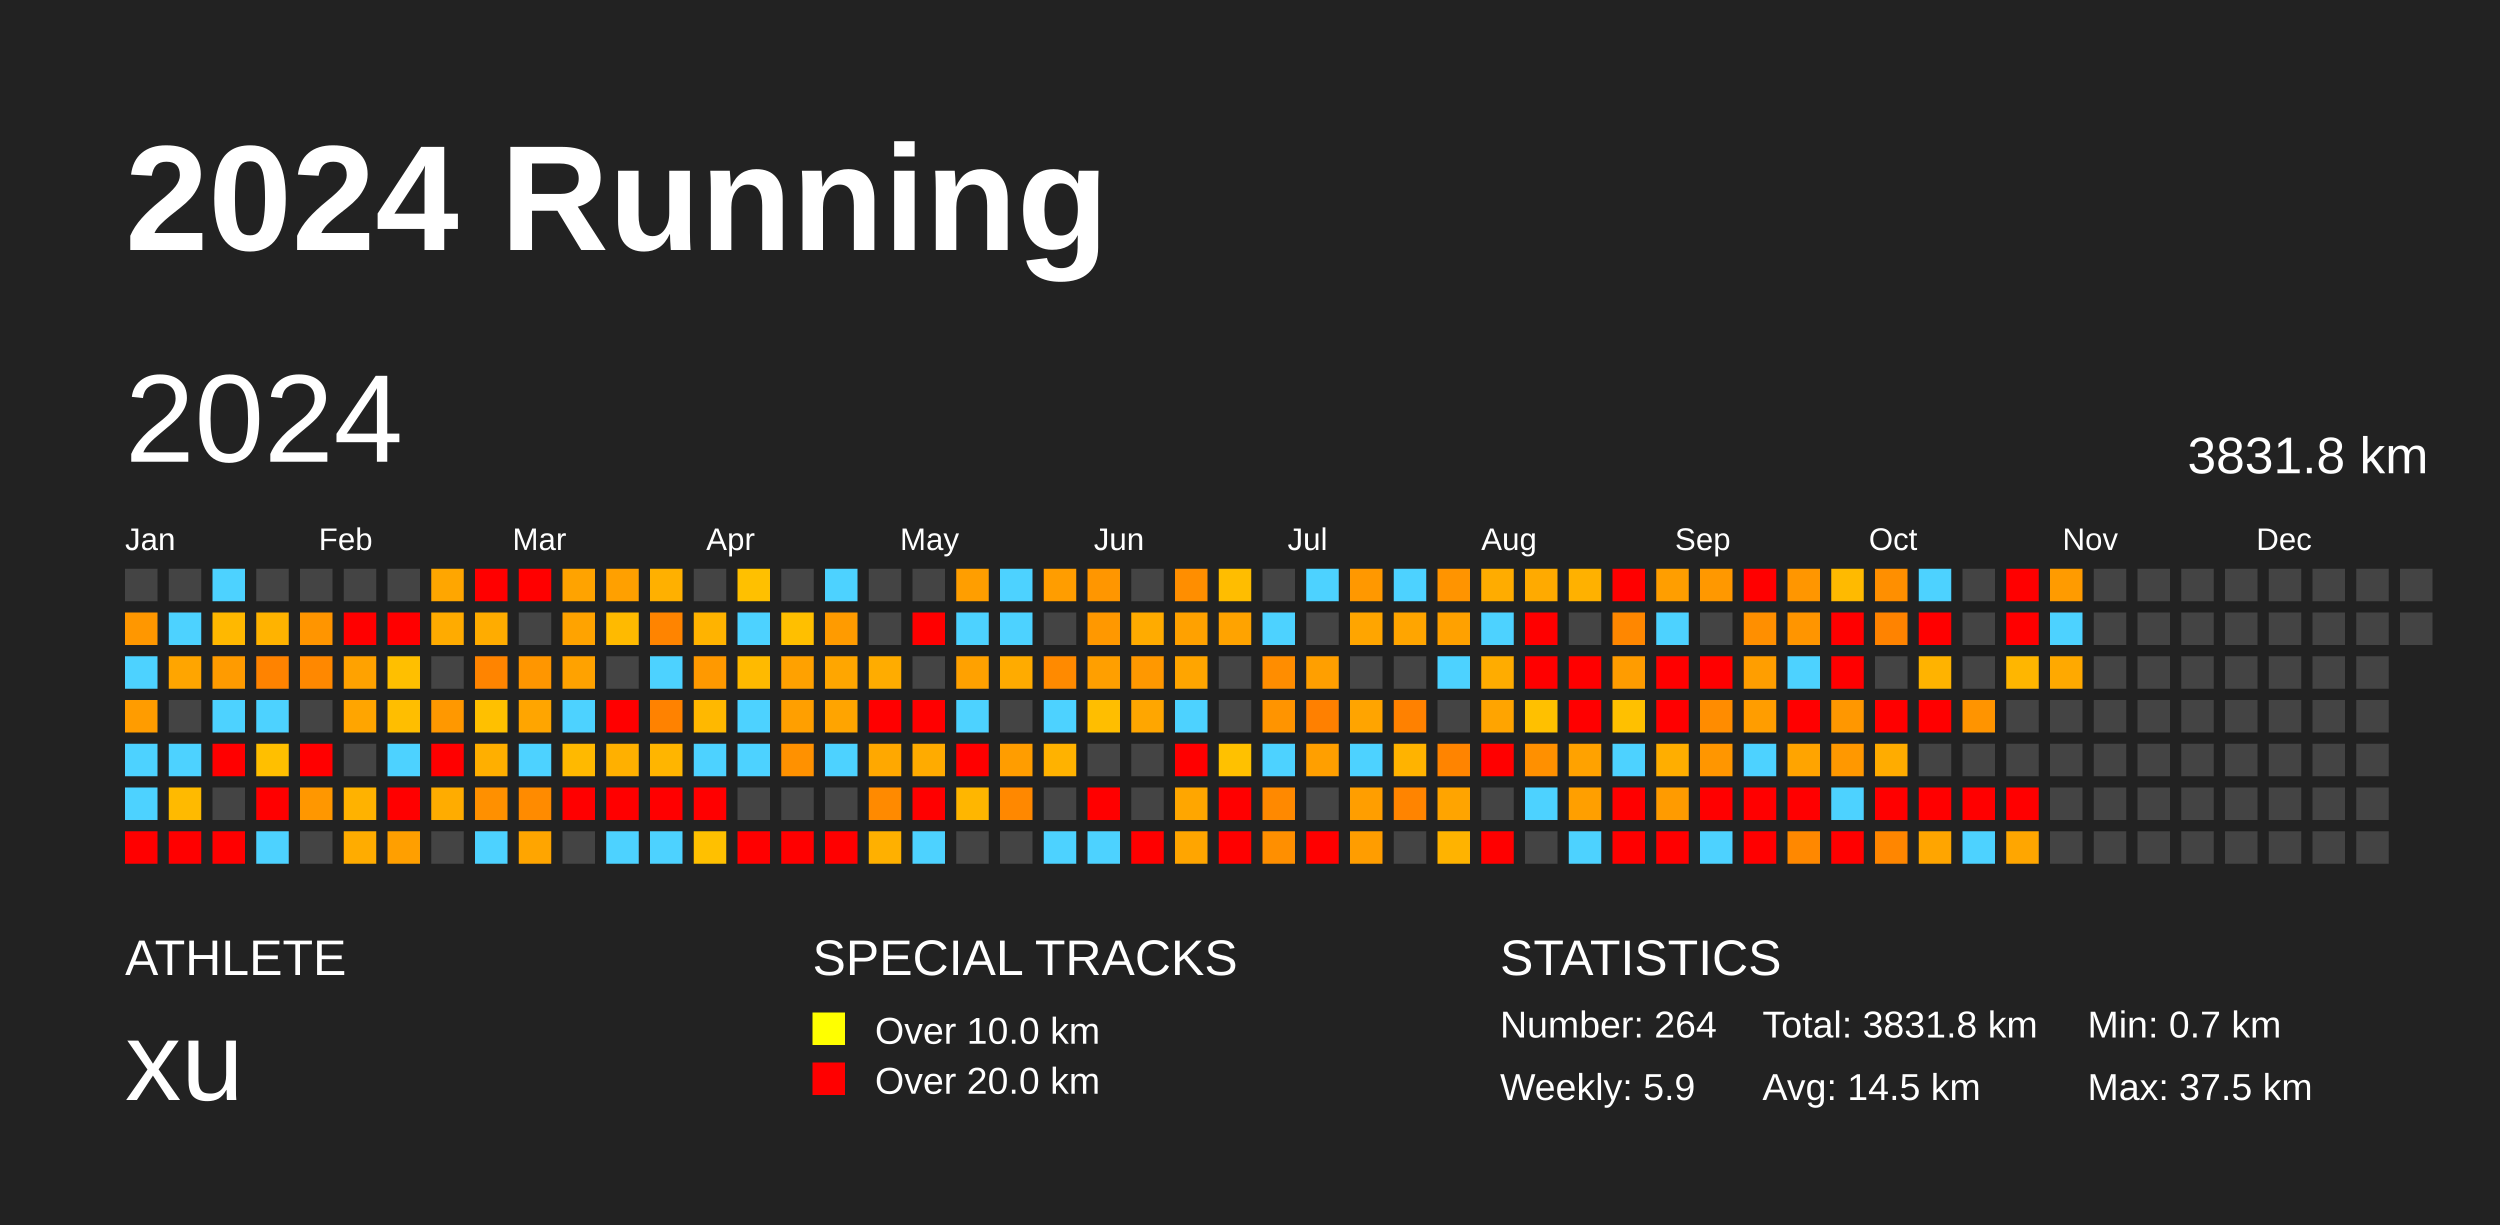
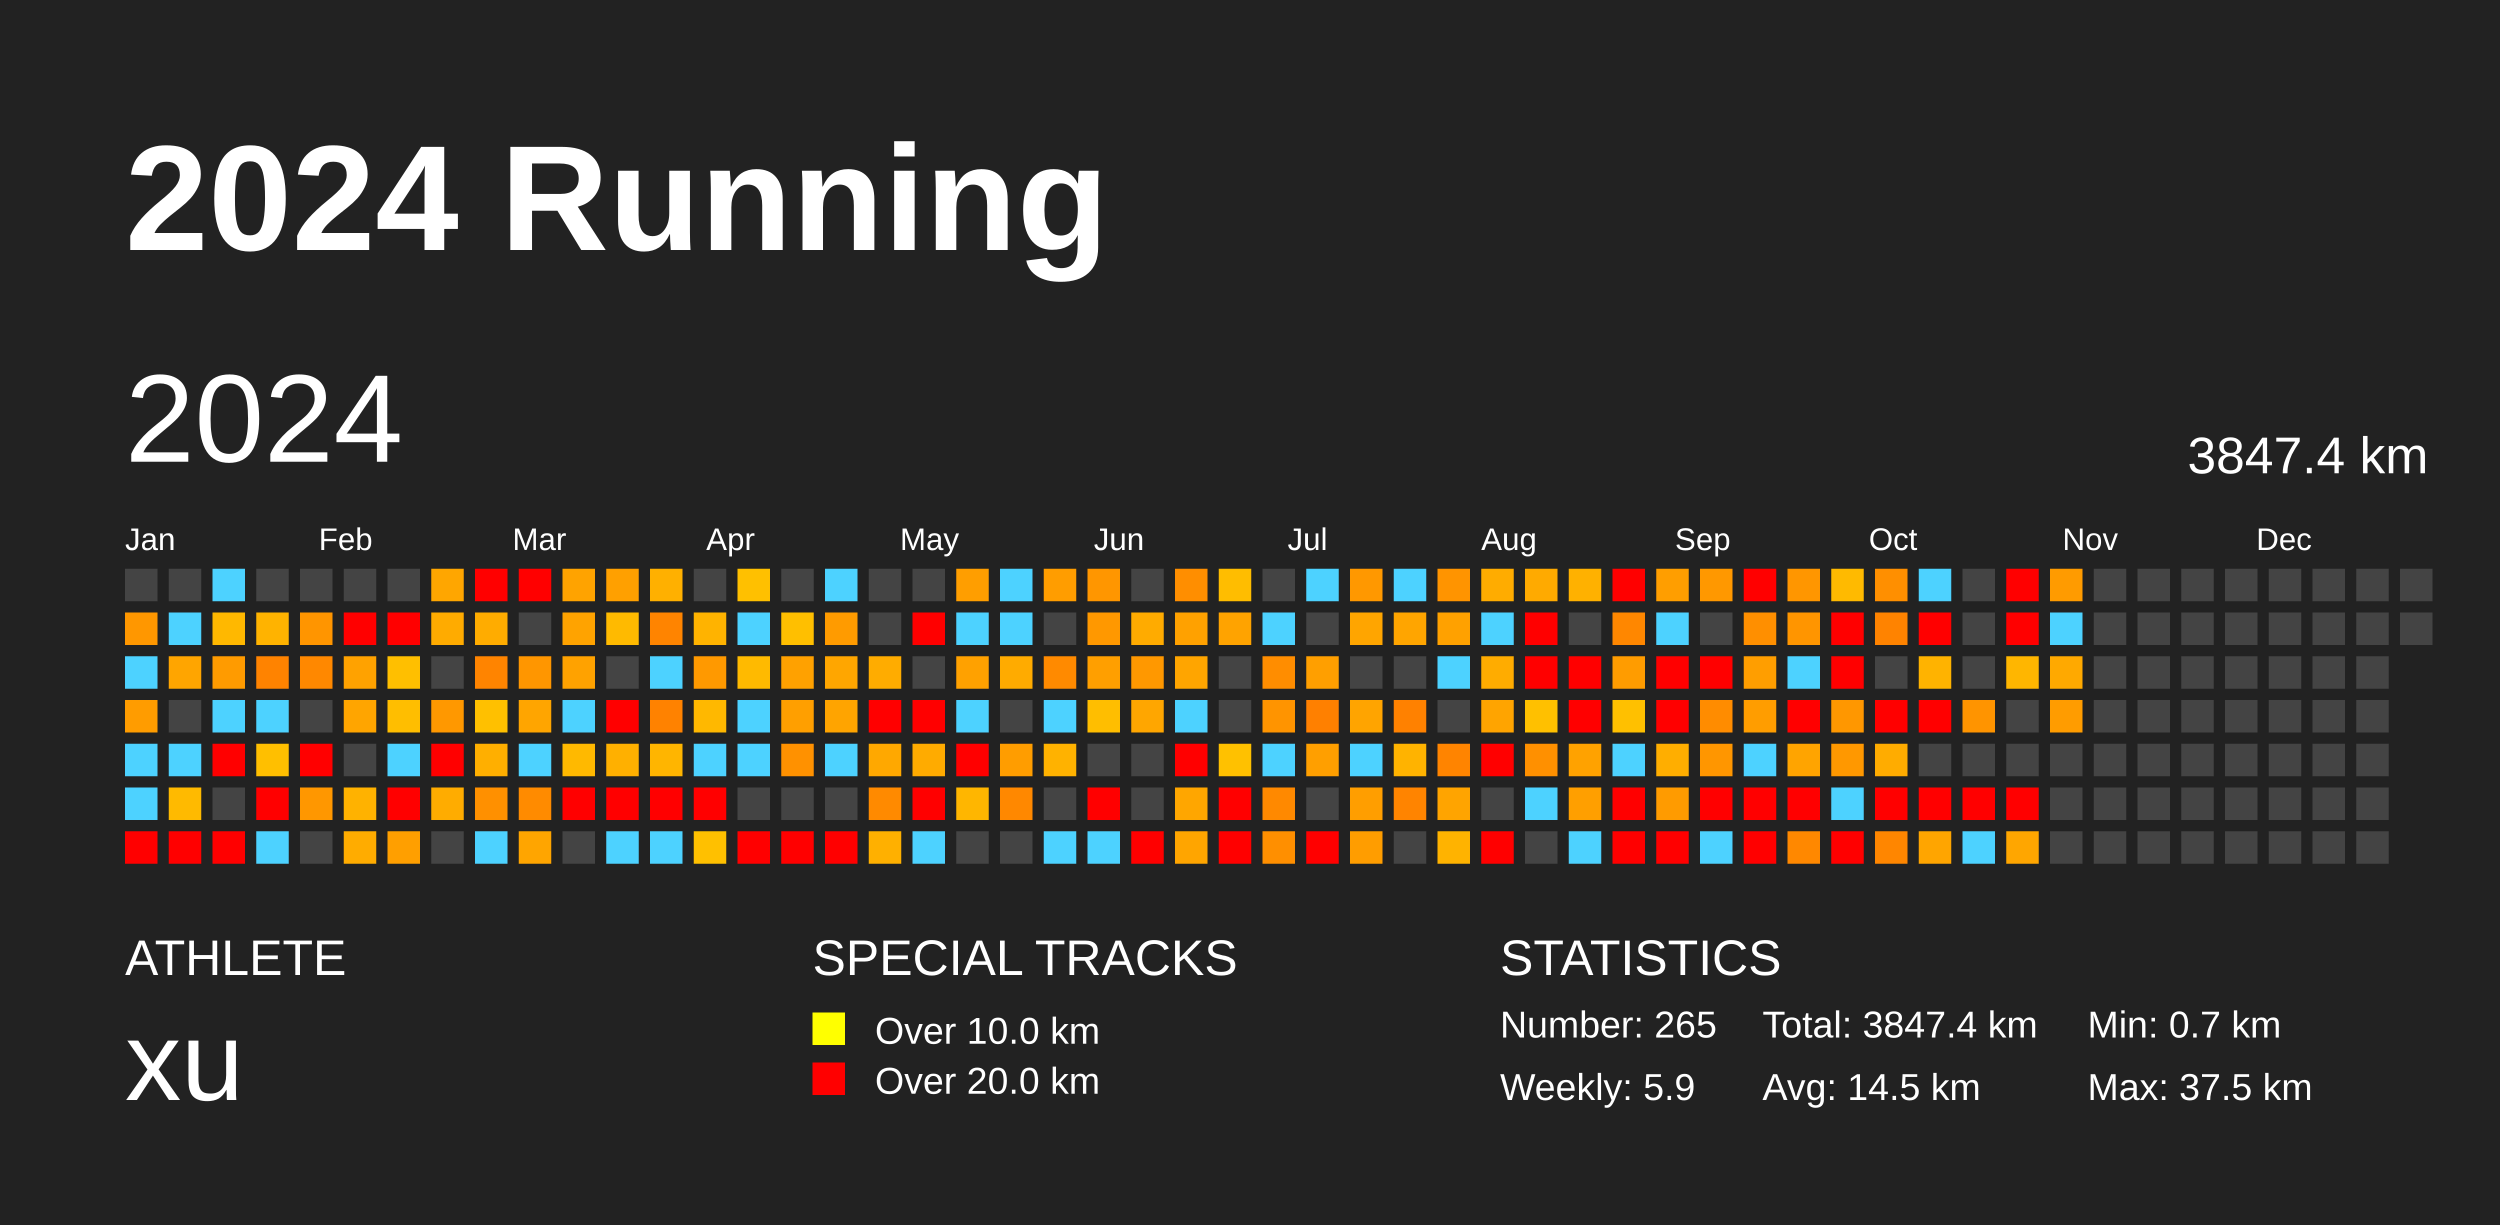
<svg xmlns="http://www.w3.org/2000/svg" baseProfile="full" height="98mm" version="1.1" viewBox="0,0,200,98" width="200mm">
  <defs />
  <rect fill="#222222" height="98" width="200" x="0" y="0" />
  <text fill="#FFFFFF" style="font-size:12px; font-family:Arial; font-weight:bold;" x="10" y="20">2024 Running</text>
  <text fill="#FFFFFF" style="font-size:4px; font-family:Arial" x="10" y="78">ATHLETE</text>
  <text fill="#FFFFFF" style="font-size:9px; font-family:Arial" x="10" y="88">xu</text>
  <text fill="#FFFFFF" style="font-size:4px; font-family:Arial" x="65" y="78">SPECIAL TRACKS</text>
  <rect fill="yellow" height="2.6" width="2.6" x="65" y="81" />
  <text fill="#FFFFFF" style="font-size:3px; font-family:Arial" x="70" y="83.5">Over 10.0 km</text>
  <rect fill="red" height="2.6" width="2.6" x="65" y="85" />
  <text fill="#FFFFFF" style="font-size:3px; font-family:Arial" x="70" y="87.5">Over 20.0 km</text>
  <text fill="#FFFFFF" style="font-size:4px; font-family:Arial" x="120" y="78">STATISTICS</text>
-   <text fill="#FFFFFF" style="font-size:3px; font-family:Arial" x="120" y="83">Number: 264</text>
+   <text fill="#FFFFFF" style="font-size:3px; font-family:Arial" x="120" y="83">Number: 265</text>
  <text fill="#FFFFFF" style="font-size:3px; font-family:Arial" x="120" y="88">Weekly: 5.9</text>
-   <text fill="#FFFFFF" style="font-size:3px; font-family:Arial" x="141" y="83">Total: 3831.8 km</text>
+   <text fill="#FFFFFF" style="font-size:3px; font-family:Arial" x="141" y="83">Total: 3847.4 km</text>
  <text fill="#FFFFFF" style="font-size:3px; font-family:Arial" x="141" y="88">Avg: 14.5 km</text>
  <text fill="#FFFFFF" style="font-size:3px; font-family:Arial" x="167" y="83">Min: 0.7 km</text>
  <text fill="#FFFFFF" style="font-size:3px; font-family:Arial" x="167" y="88">Max: 37.5 km</text>
  <text dominant-baseline="hanging" fill="#FFFFFF" style="font-size:10.0px; font-family:Arial;" x="10" y="30">2024</text>
-   <text dominant-baseline="hanging" fill="#FFFFFF" style="font-size:4.125px; font-family:Arial;" x="175" y="35">3831.8 km</text>
+   <text dominant-baseline="hanging" fill="#FFFFFF" style="font-size:4.125px; font-family:Arial;" x="175" y="35">3847.4 km</text>
  <text fill="#FFFFFF" style="font-size:2.5px; font-family:Arial" x="10.0" y="44">Jan</text>
  <text fill="#FFFFFF" style="font-size:2.5px; font-family:Arial" x="25.5" y="44">Feb</text>
  <text fill="#FFFFFF" style="font-size:2.5px; font-family:Arial" x="41.0" y="44">Mar</text>
  <text fill="#FFFFFF" style="font-size:2.5px; font-family:Arial" x="56.5" y="44">Apr</text>
  <text fill="#FFFFFF" style="font-size:2.5px; font-family:Arial" x="72.0" y="44">May</text>
  <text fill="#FFFFFF" style="font-size:2.5px; font-family:Arial" x="87.5" y="44">Jun</text>
  <text fill="#FFFFFF" style="font-size:2.5px; font-family:Arial" x="103.0" y="44">Jul</text>
  <text fill="#FFFFFF" style="font-size:2.5px; font-family:Arial" x="118.5" y="44">Aug</text>
  <text fill="#FFFFFF" style="font-size:2.5px; font-family:Arial" x="134.0" y="44">Sep</text>
  <text fill="#FFFFFF" style="font-size:2.5px; font-family:Arial" x="149.5" y="44">Oct</text>
  <text fill="#FFFFFF" style="font-size:2.5px; font-family:Arial" x="165.0" y="44">Nov</text>
  <text fill="#FFFFFF" style="font-size:2.5px; font-family:Arial" x="180.5" y="44">Dec</text>
  <rect fill="#444444" height="2.6" width="2.6" x="10.0" y="45.5" />
  <rect fill="#ff9700" height="2.6" width="2.6" x="10.0" y="49.0" />
  <rect fill="#4dd2ff" height="2.6" width="2.6" x="10.0" y="52.5" />
  <rect fill="#ff9c00" height="2.6" width="2.6" x="10.0" y="56.0" />
  <rect fill="#4dd2ff" height="2.6" width="2.6" x="10.0" y="59.5" />
  <rect fill="#4dd2ff" height="2.6" width="2.6" x="10.0" y="63.0" />
  <rect fill="red" height="2.6" width="2.6" x="10.0" y="66.5" />
  <rect fill="#444444" height="2.6" width="2.6" x="13.5" y="45.5" />
  <rect fill="#4dd2ff" height="2.6" width="2.6" x="13.5" y="49.0" />
  <rect fill="#ffa500" height="2.6" width="2.6" x="13.5" y="52.5" />
  <rect fill="#444444" height="2.6" width="2.6" x="13.5" y="56.0" />
  <rect fill="#4dd2ff" height="2.6" width="2.6" x="13.5" y="59.5" />
  <rect fill="#ffba00" height="2.6" width="2.6" x="13.5" y="63.0" />
  <rect fill="red" height="2.6" width="2.6" x="13.5" y="66.5" />
  <rect fill="#4dd2ff" height="2.6" width="2.6" x="17.0" y="45.5" />
  <rect fill="#ffb800" height="2.6" width="2.6" x="17.0" y="49.0" />
  <rect fill="#ff9b00" height="2.6" width="2.6" x="17.0" y="52.5" />
  <rect fill="#4dd2ff" height="2.6" width="2.6" x="17.0" y="56.0" />
  <rect fill="red" height="2.6" width="2.6" x="17.0" y="59.5" />
  <rect fill="#444444" height="2.6" width="2.6" x="17.0" y="63.0" />
  <rect fill="red" height="2.6" width="2.6" x="17.0" y="66.5" />
  <rect fill="#444444" height="2.6" width="2.6" x="20.5" y="45.5" />
  <rect fill="#ffb300" height="2.6" width="2.6" x="20.5" y="49.0" />
  <rect fill="#ff8300" height="2.6" width="2.6" x="20.5" y="52.5" />
  <rect fill="#4dd2ff" height="2.6" width="2.6" x="20.5" y="56.0" />
  <rect fill="#ffbf00" height="2.6" width="2.6" x="20.5" y="59.5" />
  <rect fill="red" height="2.6" width="2.6" x="20.5" y="63.0" />
  <rect fill="#4dd2ff" height="2.6" width="2.6" x="20.5" y="66.5" />
  <rect fill="#444444" height="2.6" width="2.6" x="24.0" y="45.5" />
  <rect fill="#ff9500" height="2.6" width="2.6" x="24.0" y="49.0" />
  <rect fill="#ff8800" height="2.6" width="2.6" x="24.0" y="52.5" />
  <rect fill="#444444" height="2.6" width="2.6" x="24.0" y="56.0" />
  <rect fill="red" height="2.6" width="2.6" x="24.0" y="59.5" />
  <rect fill="#ff9700" height="2.6" width="2.6" x="24.0" y="63.0" />
  <rect fill="#444444" height="2.6" width="2.6" x="24.0" y="66.5" />
  <rect fill="#444444" height="2.6" width="2.6" x="27.5" y="45.5" />
  <rect fill="red" height="2.6" width="2.6" x="27.5" y="49.0" />
  <rect fill="#ffa200" height="2.6" width="2.6" x="27.5" y="52.5" />
  <rect fill="#ffa500" height="2.6" width="2.6" x="27.5" y="56.0" />
  <rect fill="#444444" height="2.6" width="2.6" x="27.5" y="59.5" />
  <rect fill="#ffb200" height="2.6" width="2.6" x="27.5" y="63.0" />
  <rect fill="#ffac00" height="2.6" width="2.6" x="27.5" y="66.5" />
  <rect fill="#444444" height="2.6" width="2.6" x="31.0" y="45.5" />
  <rect fill="red" height="2.6" width="2.6" x="31.0" y="49.0" />
  <rect fill="#ffbf00" height="2.6" width="2.6" x="31.0" y="52.5" />
  <rect fill="#ffbe00" height="2.6" width="2.6" x="31.0" y="56.0" />
  <rect fill="#4dd2ff" height="2.6" width="2.6" x="31.0" y="59.5" />
  <rect fill="red" height="2.6" width="2.6" x="31.0" y="63.0" />
  <rect fill="#ff9f00" height="2.6" width="2.6" x="31.0" y="66.5" />
  <rect fill="#ffa600" height="2.6" width="2.6" x="34.5" y="45.5" />
  <rect fill="#ffab00" height="2.6" width="2.6" x="34.5" y="49.0" />
  <rect fill="#444444" height="2.6" width="2.6" x="34.5" y="52.5" />
  <rect fill="#ff9800" height="2.6" width="2.6" x="34.5" y="56.0" />
  <rect fill="red" height="2.6" width="2.6" x="34.5" y="59.5" />
  <rect fill="#ffac00" height="2.6" width="2.6" x="34.5" y="63.0" />
  <rect fill="#444444" height="2.6" width="2.6" x="34.5" y="66.5" />
  <rect fill="red" height="2.6" width="2.6" x="38.0" y="45.5" />
  <rect fill="#ffac00" height="2.6" width="2.6" x="38.0" y="49.0" />
  <rect fill="#ff8400" height="2.6" width="2.6" x="38.0" y="52.5" />
  <rect fill="#ffc000" height="2.6" width="2.6" x="38.0" y="56.0" />
  <rect fill="#ffaf00" height="2.6" width="2.6" x="38.0" y="59.5" />
  <rect fill="#ff9000" height="2.6" width="2.6" x="38.0" y="63.0" />
  <rect fill="#4dd2ff" height="2.6" width="2.6" x="38.0" y="66.5" />
  <rect fill="red" height="2.6" width="2.6" x="41.5" y="45.5" />
  <rect fill="#444444" height="2.6" width="2.6" x="41.5" y="49.0" />
  <rect fill="#ff9600" height="2.6" width="2.6" x="41.5" y="52.5" />
  <rect fill="#ffa500" height="2.6" width="2.6" x="41.5" y="56.0" />
  <rect fill="#4dd2ff" height="2.6" width="2.6" x="41.5" y="59.5" />
  <rect fill="#ff8b00" height="2.6" width="2.6" x="41.5" y="63.0" />
  <rect fill="#ffa500" height="2.6" width="2.6" x="41.5" y="66.5" />
  <rect fill="#ffa300" height="2.6" width="2.6" x="45.0" y="45.5" />
  <rect fill="#ffa300" height="2.6" width="2.6" x="45.0" y="49.0" />
  <rect fill="#ffa200" height="2.6" width="2.6" x="45.0" y="52.5" />
  <rect fill="#4dd2ff" height="2.6" width="2.6" x="45.0" y="56.0" />
  <rect fill="#ffb900" height="2.6" width="2.6" x="45.0" y="59.5" />
  <rect fill="red" height="2.6" width="2.6" x="45.0" y="63.0" />
  <rect fill="#444444" height="2.6" width="2.6" x="45.0" y="66.5" />
  <rect fill="#ffa000" height="2.6" width="2.6" x="48.5" y="45.5" />
  <rect fill="#ffba00" height="2.6" width="2.6" x="48.5" y="49.0" />
  <rect fill="#444444" height="2.6" width="2.6" x="48.5" y="52.5" />
  <rect fill="red" height="2.6" width="2.6" x="48.5" y="56.0" />
  <rect fill="#ffb000" height="2.6" width="2.6" x="48.5" y="59.5" />
  <rect fill="red" height="2.6" width="2.6" x="48.5" y="63.0" />
  <rect fill="#4dd2ff" height="2.6" width="2.6" x="48.5" y="66.5" />
  <rect fill="#ffb000" height="2.6" width="2.6" x="52.0" y="45.5" />
  <rect fill="#ff8400" height="2.6" width="2.6" x="52.0" y="49.0" />
  <rect fill="#4dd2ff" height="2.6" width="2.6" x="52.0" y="52.5" />
  <rect fill="#ff8200" height="2.6" width="2.6" x="52.0" y="56.0" />
  <rect fill="#ffb500" height="2.6" width="2.6" x="52.0" y="59.5" />
  <rect fill="red" height="2.6" width="2.6" x="52.0" y="63.0" />
  <rect fill="#4dd2ff" height="2.6" width="2.6" x="52.0" y="66.5" />
  <rect fill="#444444" height="2.6" width="2.6" x="55.5" y="45.5" />
  <rect fill="#ffb300" height="2.6" width="2.6" x="55.5" y="49.0" />
  <rect fill="#ff9900" height="2.6" width="2.6" x="55.5" y="52.5" />
  <rect fill="#ffb800" height="2.6" width="2.6" x="55.5" y="56.0" />
  <rect fill="#4dd2ff" height="2.6" width="2.6" x="55.5" y="59.5" />
  <rect fill="red" height="2.6" width="2.6" x="55.5" y="63.0" />
  <rect fill="#ffc000" height="2.6" width="2.6" x="55.5" y="66.5" />
  <rect fill="#ffc000" height="2.6" width="2.6" x="59.0" y="45.5" />
  <rect fill="#4dd2ff" height="2.6" width="2.6" x="59.0" y="49.0" />
  <rect fill="#ffba00" height="2.6" width="2.6" x="59.0" y="52.5" />
  <rect fill="#4dd2ff" height="2.6" width="2.6" x="59.0" y="56.0" />
  <rect fill="#4dd2ff" height="2.6" width="2.6" x="59.0" y="59.5" />
  <rect fill="#444444" height="2.6" width="2.6" x="59.0" y="63.0" />
  <rect fill="red" height="2.6" width="2.6" x="59.0" y="66.5" />
  <rect fill="#444444" height="2.6" width="2.6" x="62.5" y="45.5" />
  <rect fill="#ffbf00" height="2.6" width="2.6" x="62.5" y="49.0" />
  <rect fill="#ffa100" height="2.6" width="2.6" x="62.5" y="52.5" />
  <rect fill="#ff9f00" height="2.6" width="2.6" x="62.5" y="56.0" />
  <rect fill="#ff9100" height="2.6" width="2.6" x="62.5" y="59.5" />
  <rect fill="#444444" height="2.6" width="2.6" x="62.5" y="63.0" />
  <rect fill="red" height="2.6" width="2.6" x="62.5" y="66.5" />
  <rect fill="#4dd2ff" height="2.6" width="2.6" x="66.0" y="45.5" />
  <rect fill="#ff9b00" height="2.6" width="2.6" x="66.0" y="49.0" />
  <rect fill="#ffa600" height="2.6" width="2.6" x="66.0" y="52.5" />
  <rect fill="#ffa400" height="2.6" width="2.6" x="66.0" y="56.0" />
  <rect fill="#4dd2ff" height="2.6" width="2.6" x="66.0" y="59.5" />
  <rect fill="#444444" height="2.6" width="2.6" x="66.0" y="63.0" />
  <rect fill="red" height="2.6" width="2.6" x="66.0" y="66.5" />
  <rect fill="#444444" height="2.6" width="2.6" x="69.5" y="45.5" />
  <rect fill="#444444" height="2.6" width="2.6" x="69.5" y="49.0" />
  <rect fill="#ffac00" height="2.6" width="2.6" x="69.5" y="52.5" />
  <rect fill="red" height="2.6" width="2.6" x="69.5" y="56.0" />
  <rect fill="#ffa800" height="2.6" width="2.6" x="69.5" y="59.5" />
  <rect fill="#ff8a00" height="2.6" width="2.6" x="69.5" y="63.0" />
  <rect fill="#ffb000" height="2.6" width="2.6" x="69.5" y="66.5" />
  <rect fill="#444444" height="2.6" width="2.6" x="73.0" y="45.5" />
  <rect fill="red" height="2.6" width="2.6" x="73.0" y="49.0" />
  <rect fill="#444444" height="2.6" width="2.6" x="73.0" y="52.5" />
  <rect fill="red" height="2.6" width="2.6" x="73.0" y="56.0" />
  <rect fill="#ffab00" height="2.6" width="2.6" x="73.0" y="59.5" />
  <rect fill="red" height="2.6" width="2.6" x="73.0" y="63.0" />
  <rect fill="#4dd2ff" height="2.6" width="2.6" x="73.0" y="66.5" />
  <rect fill="#ff9e00" height="2.6" width="2.6" x="76.5" y="45.5" />
  <rect fill="#4dd2ff" height="2.6" width="2.6" x="76.5" y="49.0" />
  <rect fill="#ffa100" height="2.6" width="2.6" x="76.5" y="52.5" />
  <rect fill="#4dd2ff" height="2.6" width="2.6" x="76.5" y="56.0" />
  <rect fill="red" height="2.6" width="2.6" x="76.5" y="59.5" />
  <rect fill="#ffb600" height="2.6" width="2.6" x="76.5" y="63.0" />
  <rect fill="#444444" height="2.6" width="2.6" x="76.5" y="66.5" />
  <rect fill="#4dd2ff" height="2.6" width="2.6" x="80.0" y="45.5" />
  <rect fill="#4dd2ff" height="2.6" width="2.6" x="80.0" y="49.0" />
  <rect fill="#ffab00" height="2.6" width="2.6" x="80.0" y="52.5" />
  <rect fill="#444444" height="2.6" width="2.6" x="80.0" y="56.0" />
  <rect fill="#ff9d00" height="2.6" width="2.6" x="80.0" y="59.5" />
  <rect fill="#ff8800" height="2.6" width="2.6" x="80.0" y="63.0" />
  <rect fill="#444444" height="2.6" width="2.6" x="80.0" y="66.5" />
  <rect fill="#ff9d00" height="2.6" width="2.6" x="83.5" y="45.5" />
  <rect fill="#444444" height="2.6" width="2.6" x="83.5" y="49.0" />
  <rect fill="#ff8a00" height="2.6" width="2.6" x="83.5" y="52.5" />
  <rect fill="#4dd2ff" height="2.6" width="2.6" x="83.5" y="56.0" />
  <rect fill="#ffb200" height="2.6" width="2.6" x="83.5" y="59.5" />
  <rect fill="#444444" height="2.6" width="2.6" x="83.5" y="63.0" />
  <rect fill="#4dd2ff" height="2.6" width="2.6" x="83.5" y="66.5" />
  <rect fill="#ff9600" height="2.6" width="2.6" x="87.0" y="45.5" />
  <rect fill="#ff9800" height="2.6" width="2.6" x="87.0" y="49.0" />
  <rect fill="#ff9f00" height="2.6" width="2.6" x="87.0" y="52.5" />
  <rect fill="#ffbe00" height="2.6" width="2.6" x="87.0" y="56.0" />
  <rect fill="#444444" height="2.6" width="2.6" x="87.0" y="59.5" />
  <rect fill="red" height="2.6" width="2.6" x="87.0" y="63.0" />
  <rect fill="#4dd2ff" height="2.6" width="2.6" x="87.0" y="66.5" />
  <rect fill="#444444" height="2.6" width="2.6" x="90.5" y="45.5" />
  <rect fill="#ffab00" height="2.6" width="2.6" x="90.5" y="49.0" />
  <rect fill="#ff9800" height="2.6" width="2.6" x="90.5" y="52.5" />
  <rect fill="#ffa600" height="2.6" width="2.6" x="90.5" y="56.0" />
  <rect fill="#444444" height="2.6" width="2.6" x="90.5" y="59.5" />
  <rect fill="#444444" height="2.6" width="2.6" x="90.5" y="63.0" />
  <rect fill="red" height="2.6" width="2.6" x="90.5" y="66.5" />
  <rect fill="#ff8e00" height="2.6" width="2.6" x="94.0" y="45.5" />
  <rect fill="#ffa100" height="2.6" width="2.6" x="94.0" y="49.0" />
  <rect fill="#ffa500" height="2.6" width="2.6" x="94.0" y="52.5" />
  <rect fill="#4dd2ff" height="2.6" width="2.6" x="94.0" y="56.0" />
  <rect fill="red" height="2.6" width="2.6" x="94.0" y="59.5" />
  <rect fill="#ffa600" height="2.6" width="2.6" x="94.0" y="63.0" />
  <rect fill="#ffa500" height="2.6" width="2.6" x="94.0" y="66.5" />
  <rect fill="#ffbd00" height="2.6" width="2.6" x="97.5" y="45.5" />
  <rect fill="#ffa300" height="2.6" width="2.6" x="97.5" y="49.0" />
  <rect fill="#444444" height="2.6" width="2.6" x="97.5" y="52.5" />
  <rect fill="#444444" height="2.6" width="2.6" x="97.5" y="56.0" />
  <rect fill="#ffc100" height="2.6" width="2.6" x="97.5" y="59.5" />
  <rect fill="red" height="2.6" width="2.6" x="97.5" y="63.0" />
  <rect fill="red" height="2.6" width="2.6" x="97.5" y="66.5" />
  <rect fill="#444444" height="2.6" width="2.6" x="101.0" y="45.5" />
  <rect fill="#4dd2ff" height="2.6" width="2.6" x="101.0" y="49.0" />
  <rect fill="#ff8d00" height="2.6" width="2.6" x="101.0" y="52.5" />
  <rect fill="#ff9400" height="2.6" width="2.6" x="101.0" y="56.0" />
  <rect fill="#4dd2ff" height="2.6" width="2.6" x="101.0" y="59.5" />
  <rect fill="#ff8900" height="2.6" width="2.6" x="101.0" y="63.0" />
  <rect fill="#ff8f00" height="2.6" width="2.6" x="101.0" y="66.5" />
  <rect fill="#4dd2ff" height="2.6" width="2.6" x="104.5" y="45.5" />
  <rect fill="#444444" height="2.6" width="2.6" x="104.5" y="49.0" />
  <rect fill="#ff9f00" height="2.6" width="2.6" x="104.5" y="52.5" />
  <rect fill="#ff8000" height="2.6" width="2.6" x="104.5" y="56.0" />
  <rect fill="#ff9f00" height="2.6" width="2.6" x="104.5" y="59.5" />
  <rect fill="#444444" height="2.6" width="2.6" x="104.5" y="63.0" />
  <rect fill="red" height="2.6" width="2.6" x="104.5" y="66.5" />
  <rect fill="#ff9800" height="2.6" width="2.6" x="108.0" y="45.5" />
  <rect fill="#ffa500" height="2.6" width="2.6" x="108.0" y="49.0" />
  <rect fill="#444444" height="2.6" width="2.6" x="108.0" y="52.5" />
  <rect fill="#ffa400" height="2.6" width="2.6" x="108.0" y="56.0" />
  <rect fill="#4dd2ff" height="2.6" width="2.6" x="108.0" y="59.5" />
  <rect fill="#ff9e00" height="2.6" width="2.6" x="108.0" y="63.0" />
  <rect fill="#ff9d00" height="2.6" width="2.6" x="108.0" y="66.5" />
  <rect fill="#4dd2ff" height="2.6" width="2.6" x="111.5" y="45.5" />
  <rect fill="#ffa500" height="2.6" width="2.6" x="111.5" y="49.0" />
  <rect fill="#444444" height="2.6" width="2.6" x="111.5" y="52.5" />
  <rect fill="#ff8100" height="2.6" width="2.6" x="111.5" y="56.0" />
  <rect fill="#ffb300" height="2.6" width="2.6" x="111.5" y="59.5" />
  <rect fill="#ff8400" height="2.6" width="2.6" x="111.5" y="63.0" />
  <rect fill="#444444" height="2.6" width="2.6" x="111.5" y="66.5" />
  <rect fill="#ff9400" height="2.6" width="2.6" x="115.0" y="45.5" />
  <rect fill="#ffa100" height="2.6" width="2.6" x="115.0" y="49.0" />
  <rect fill="#4dd2ff" height="2.6" width="2.6" x="115.0" y="52.5" />
  <rect fill="#444444" height="2.6" width="2.6" x="115.0" y="56.0" />
  <rect fill="#ff8400" height="2.6" width="2.6" x="115.0" y="59.5" />
  <rect fill="#ffa400" height="2.6" width="2.6" x="115.0" y="63.0" />
  <rect fill="#ffb300" height="2.6" width="2.6" x="115.0" y="66.5" />
  <rect fill="#ffac00" height="2.6" width="2.6" x="118.5" y="45.5" />
  <rect fill="#4dd2ff" height="2.6" width="2.6" x="118.5" y="49.0" />
  <rect fill="#ffac00" height="2.6" width="2.6" x="118.5" y="52.5" />
  <rect fill="#ffa400" height="2.6" width="2.6" x="118.5" y="56.0" />
  <rect fill="red" height="2.6" width="2.6" x="118.5" y="59.5" />
  <rect fill="#444444" height="2.6" width="2.6" x="118.5" y="63.0" />
  <rect fill="red" height="2.6" width="2.6" x="118.5" y="66.5" />
  <rect fill="#ffaa00" height="2.6" width="2.6" x="122.0" y="45.5" />
  <rect fill="red" height="2.6" width="2.6" x="122.0" y="49.0" />
  <rect fill="red" height="2.6" width="2.6" x="122.0" y="52.5" />
  <rect fill="#ffc000" height="2.6" width="2.6" x="122.0" y="56.0" />
  <rect fill="#ff9000" height="2.6" width="2.6" x="122.0" y="59.5" />
  <rect fill="#4dd2ff" height="2.6" width="2.6" x="122.0" y="63.0" />
  <rect fill="#444444" height="2.6" width="2.6" x="122.0" y="66.5" />
  <rect fill="#ffb100" height="2.6" width="2.6" x="125.5" y="45.5" />
  <rect fill="#444444" height="2.6" width="2.6" x="125.5" y="49.0" />
  <rect fill="red" height="2.6" width="2.6" x="125.5" y="52.5" />
  <rect fill="red" height="2.6" width="2.6" x="125.5" y="56.0" />
  <rect fill="#ffa200" height="2.6" width="2.6" x="125.5" y="59.5" />
  <rect fill="#ff9f00" height="2.6" width="2.6" x="125.5" y="63.0" />
  <rect fill="#4dd2ff" height="2.6" width="2.6" x="125.5" y="66.5" />
  <rect fill="red" height="2.6" width="2.6" x="129.0" y="45.5" />
  <rect fill="#ff8700" height="2.6" width="2.6" x="129.0" y="49.0" />
  <rect fill="#ff9c00" height="2.6" width="2.6" x="129.0" y="52.5" />
  <rect fill="#ffc000" height="2.6" width="2.6" x="129.0" y="56.0" />
  <rect fill="#4dd2ff" height="2.6" width="2.6" x="129.0" y="59.5" />
  <rect fill="red" height="2.6" width="2.6" x="129.0" y="63.0" />
  <rect fill="red" height="2.6" width="2.6" x="129.0" y="66.5" />
  <rect fill="#ff9e00" height="2.6" width="2.6" x="132.5" y="45.5" />
  <rect fill="#4dd2ff" height="2.6" width="2.6" x="132.5" y="49.0" />
  <rect fill="red" height="2.6" width="2.6" x="132.5" y="52.5" />
  <rect fill="red" height="2.6" width="2.6" x="132.5" y="56.0" />
  <rect fill="#ffae00" height="2.6" width="2.6" x="132.5" y="59.5" />
  <rect fill="#ff9b00" height="2.6" width="2.6" x="132.5" y="63.0" />
  <rect fill="red" height="2.6" width="2.6" x="132.5" y="66.5" />
  <rect fill="#ff9800" height="2.6" width="2.6" x="136.0" y="45.5" />
  <rect fill="#444444" height="2.6" width="2.6" x="136.0" y="49.0" />
  <rect fill="red" height="2.6" width="2.6" x="136.0" y="52.5" />
  <rect fill="#ff8c00" height="2.6" width="2.6" x="136.0" y="56.0" />
  <rect fill="#ff9600" height="2.6" width="2.6" x="136.0" y="59.5" />
  <rect fill="red" height="2.6" width="2.6" x="136.0" y="63.0" />
  <rect fill="#4dd2ff" height="2.6" width="2.6" x="136.0" y="66.5" />
  <rect fill="red" height="2.6" width="2.6" x="139.5" y="45.5" />
  <rect fill="#ff8f00" height="2.6" width="2.6" x="139.5" y="49.0" />
  <rect fill="#ff9e00" height="2.6" width="2.6" x="139.5" y="52.5" />
  <rect fill="#ff9d00" height="2.6" width="2.6" x="139.5" y="56.0" />
  <rect fill="#4dd2ff" height="2.6" width="2.6" x="139.5" y="59.5" />
  <rect fill="red" height="2.6" width="2.6" x="139.5" y="63.0" />
  <rect fill="red" height="2.6" width="2.6" x="139.5" y="66.5" />
  <rect fill="#ff9600" height="2.6" width="2.6" x="143.0" y="45.5" />
  <rect fill="#ff9500" height="2.6" width="2.6" x="143.0" y="49.0" />
  <rect fill="#4dd2ff" height="2.6" width="2.6" x="143.0" y="52.5" />
  <rect fill="red" height="2.6" width="2.6" x="143.0" y="56.0" />
  <rect fill="#ffa400" height="2.6" width="2.6" x="143.0" y="59.5" />
  <rect fill="red" height="2.6" width="2.6" x="143.0" y="63.0" />
  <rect fill="#ff8800" height="2.6" width="2.6" x="143.0" y="66.5" />
  <rect fill="#ffba00" height="2.6" width="2.6" x="146.5" y="45.5" />
  <rect fill="red" height="2.6" width="2.6" x="146.5" y="49.0" />
  <rect fill="red" height="2.6" width="2.6" x="146.5" y="52.5" />
  <rect fill="#ff9700" height="2.6" width="2.6" x="146.5" y="56.0" />
  <rect fill="#ff9800" height="2.6" width="2.6" x="146.5" y="59.5" />
  <rect fill="#4dd2ff" height="2.6" width="2.6" x="146.5" y="63.0" />
  <rect fill="red" height="2.6" width="2.6" x="146.5" y="66.5" />
  <rect fill="#ff8f00" height="2.6" width="2.6" x="150.0" y="45.5" />
  <rect fill="#ff8300" height="2.6" width="2.6" x="150.0" y="49.0" />
  <rect fill="#444444" height="2.6" width="2.6" x="150.0" y="52.5" />
  <rect fill="red" height="2.6" width="2.6" x="150.0" y="56.0" />
  <rect fill="#ffac00" height="2.6" width="2.6" x="150.0" y="59.5" />
  <rect fill="red" height="2.6" width="2.6" x="150.0" y="63.0" />
  <rect fill="#ff8600" height="2.6" width="2.6" x="150.0" y="66.5" />
  <rect fill="#4dd2ff" height="2.6" width="2.6" x="153.5" y="45.5" />
  <rect fill="red" height="2.6" width="2.6" x="153.5" y="49.0" />
  <rect fill="#ffb300" height="2.6" width="2.6" x="153.5" y="52.5" />
  <rect fill="red" height="2.6" width="2.6" x="153.5" y="56.0" />
  <rect fill="#444444" height="2.6" width="2.6" x="153.5" y="59.5" />
  <rect fill="red" height="2.6" width="2.6" x="153.5" y="63.0" />
  <rect fill="#ffa500" height="2.6" width="2.6" x="153.5" y="66.5" />
  <rect fill="#444444" height="2.6" width="2.6" x="157.0" y="45.5" />
  <rect fill="#444444" height="2.6" width="2.6" x="157.0" y="49.0" />
  <rect fill="#444444" height="2.6" width="2.6" x="157.0" y="52.5" />
  <rect fill="#ff9400" height="2.6" width="2.6" x="157.0" y="56.0" />
  <rect fill="#444444" height="2.6" width="2.6" x="157.0" y="59.5" />
  <rect fill="red" height="2.6" width="2.6" x="157.0" y="63.0" />
  <rect fill="#4dd2ff" height="2.6" width="2.6" x="157.0" y="66.5" />
  <rect fill="red" height="2.6" width="2.6" x="160.5" y="45.5" />
  <rect fill="red" height="2.6" width="2.6" x="160.5" y="49.0" />
  <rect fill="#ffb600" height="2.6" width="2.6" x="160.5" y="52.5" />
  <rect fill="#444444" height="2.6" width="2.6" x="160.5" y="56.0" />
  <rect fill="#444444" height="2.6" width="2.6" x="160.5" y="59.5" />
  <rect fill="red" height="2.6" width="2.6" x="160.5" y="63.0" />
  <rect fill="#ffa600" height="2.6" width="2.6" x="160.5" y="66.5" />
  <rect fill="#ff9b00" height="2.6" width="2.6" x="164.0" y="45.5" />
  <rect fill="#4dd2ff" height="2.6" width="2.6" x="164.0" y="49.0" />
  <rect fill="#ffa900" height="2.6" width="2.6" x="164.0" y="52.5" />
-   <rect fill="#444444" height="2.6" width="2.6" x="164.0" y="56.0" />
+   <rect fill="#ff9c00" height="2.6" width="2.6" x="164.0" y="56.0" />
  <rect fill="#444444" height="2.6" width="2.6" x="164.0" y="59.5" />
  <rect fill="#444444" height="2.6" width="2.6" x="164.0" y="63.0" />
  <rect fill="#444444" height="2.6" width="2.6" x="164.0" y="66.5" />
  <rect fill="#444444" height="2.6" width="2.6" x="167.5" y="45.5" />
  <rect fill="#444444" height="2.6" width="2.6" x="167.5" y="49.0" />
  <rect fill="#444444" height="2.6" width="2.6" x="167.5" y="52.5" />
  <rect fill="#444444" height="2.6" width="2.6" x="167.5" y="56.0" />
  <rect fill="#444444" height="2.6" width="2.6" x="167.5" y="59.5" />
  <rect fill="#444444" height="2.6" width="2.6" x="167.5" y="63.0" />
  <rect fill="#444444" height="2.6" width="2.6" x="167.5" y="66.5" />
  <rect fill="#444444" height="2.6" width="2.6" x="171.0" y="45.5" />
  <rect fill="#444444" height="2.6" width="2.6" x="171.0" y="49.0" />
  <rect fill="#444444" height="2.6" width="2.6" x="171.0" y="52.5" />
  <rect fill="#444444" height="2.6" width="2.6" x="171.0" y="56.0" />
  <rect fill="#444444" height="2.6" width="2.6" x="171.0" y="59.5" />
  <rect fill="#444444" height="2.6" width="2.6" x="171.0" y="63.0" />
  <rect fill="#444444" height="2.6" width="2.6" x="171.0" y="66.5" />
  <rect fill="#444444" height="2.6" width="2.6" x="174.5" y="45.5" />
  <rect fill="#444444" height="2.6" width="2.6" x="174.5" y="49.0" />
  <rect fill="#444444" height="2.6" width="2.6" x="174.5" y="52.5" />
  <rect fill="#444444" height="2.6" width="2.6" x="174.5" y="56.0" />
  <rect fill="#444444" height="2.6" width="2.6" x="174.5" y="59.5" />
  <rect fill="#444444" height="2.6" width="2.6" x="174.5" y="63.0" />
  <rect fill="#444444" height="2.6" width="2.6" x="174.5" y="66.5" />
  <rect fill="#444444" height="2.6" width="2.6" x="178.0" y="45.5" />
  <rect fill="#444444" height="2.6" width="2.6" x="178.0" y="49.0" />
  <rect fill="#444444" height="2.6" width="2.6" x="178.0" y="52.5" />
  <rect fill="#444444" height="2.6" width="2.6" x="178.0" y="56.0" />
  <rect fill="#444444" height="2.6" width="2.6" x="178.0" y="59.5" />
  <rect fill="#444444" height="2.6" width="2.6" x="178.0" y="63.0" />
  <rect fill="#444444" height="2.6" width="2.6" x="178.0" y="66.5" />
  <rect fill="#444444" height="2.6" width="2.6" x="181.5" y="45.5" />
  <rect fill="#444444" height="2.6" width="2.6" x="181.5" y="49.0" />
  <rect fill="#444444" height="2.6" width="2.6" x="181.5" y="52.5" />
  <rect fill="#444444" height="2.6" width="2.6" x="181.5" y="56.0" />
  <rect fill="#444444" height="2.6" width="2.6" x="181.5" y="59.5" />
  <rect fill="#444444" height="2.6" width="2.6" x="181.5" y="63.0" />
  <rect fill="#444444" height="2.6" width="2.6" x="181.5" y="66.5" />
  <rect fill="#444444" height="2.6" width="2.6" x="185.0" y="45.5" />
  <rect fill="#444444" height="2.6" width="2.6" x="185.0" y="49.0" />
  <rect fill="#444444" height="2.6" width="2.6" x="185.0" y="52.5" />
  <rect fill="#444444" height="2.6" width="2.6" x="185.0" y="56.0" />
  <rect fill="#444444" height="2.6" width="2.6" x="185.0" y="59.5" />
  <rect fill="#444444" height="2.6" width="2.6" x="185.0" y="63.0" />
  <rect fill="#444444" height="2.6" width="2.6" x="185.0" y="66.5" />
  <rect fill="#444444" height="2.6" width="2.6" x="188.5" y="45.5" />
  <rect fill="#444444" height="2.6" width="2.6" x="188.5" y="49.0" />
  <rect fill="#444444" height="2.6" width="2.6" x="188.5" y="52.5" />
  <rect fill="#444444" height="2.6" width="2.6" x="188.5" y="56.0" />
  <rect fill="#444444" height="2.6" width="2.6" x="188.5" y="59.5" />
  <rect fill="#444444" height="2.6" width="2.6" x="188.5" y="63.0" />
  <rect fill="#444444" height="2.6" width="2.6" x="188.5" y="66.5" />
  <rect fill="#444444" height="2.6" width="2.6" x="192.0" y="45.5" />
  <rect fill="#444444" height="2.6" width="2.6" x="192.0" y="49.0" />
</svg>
